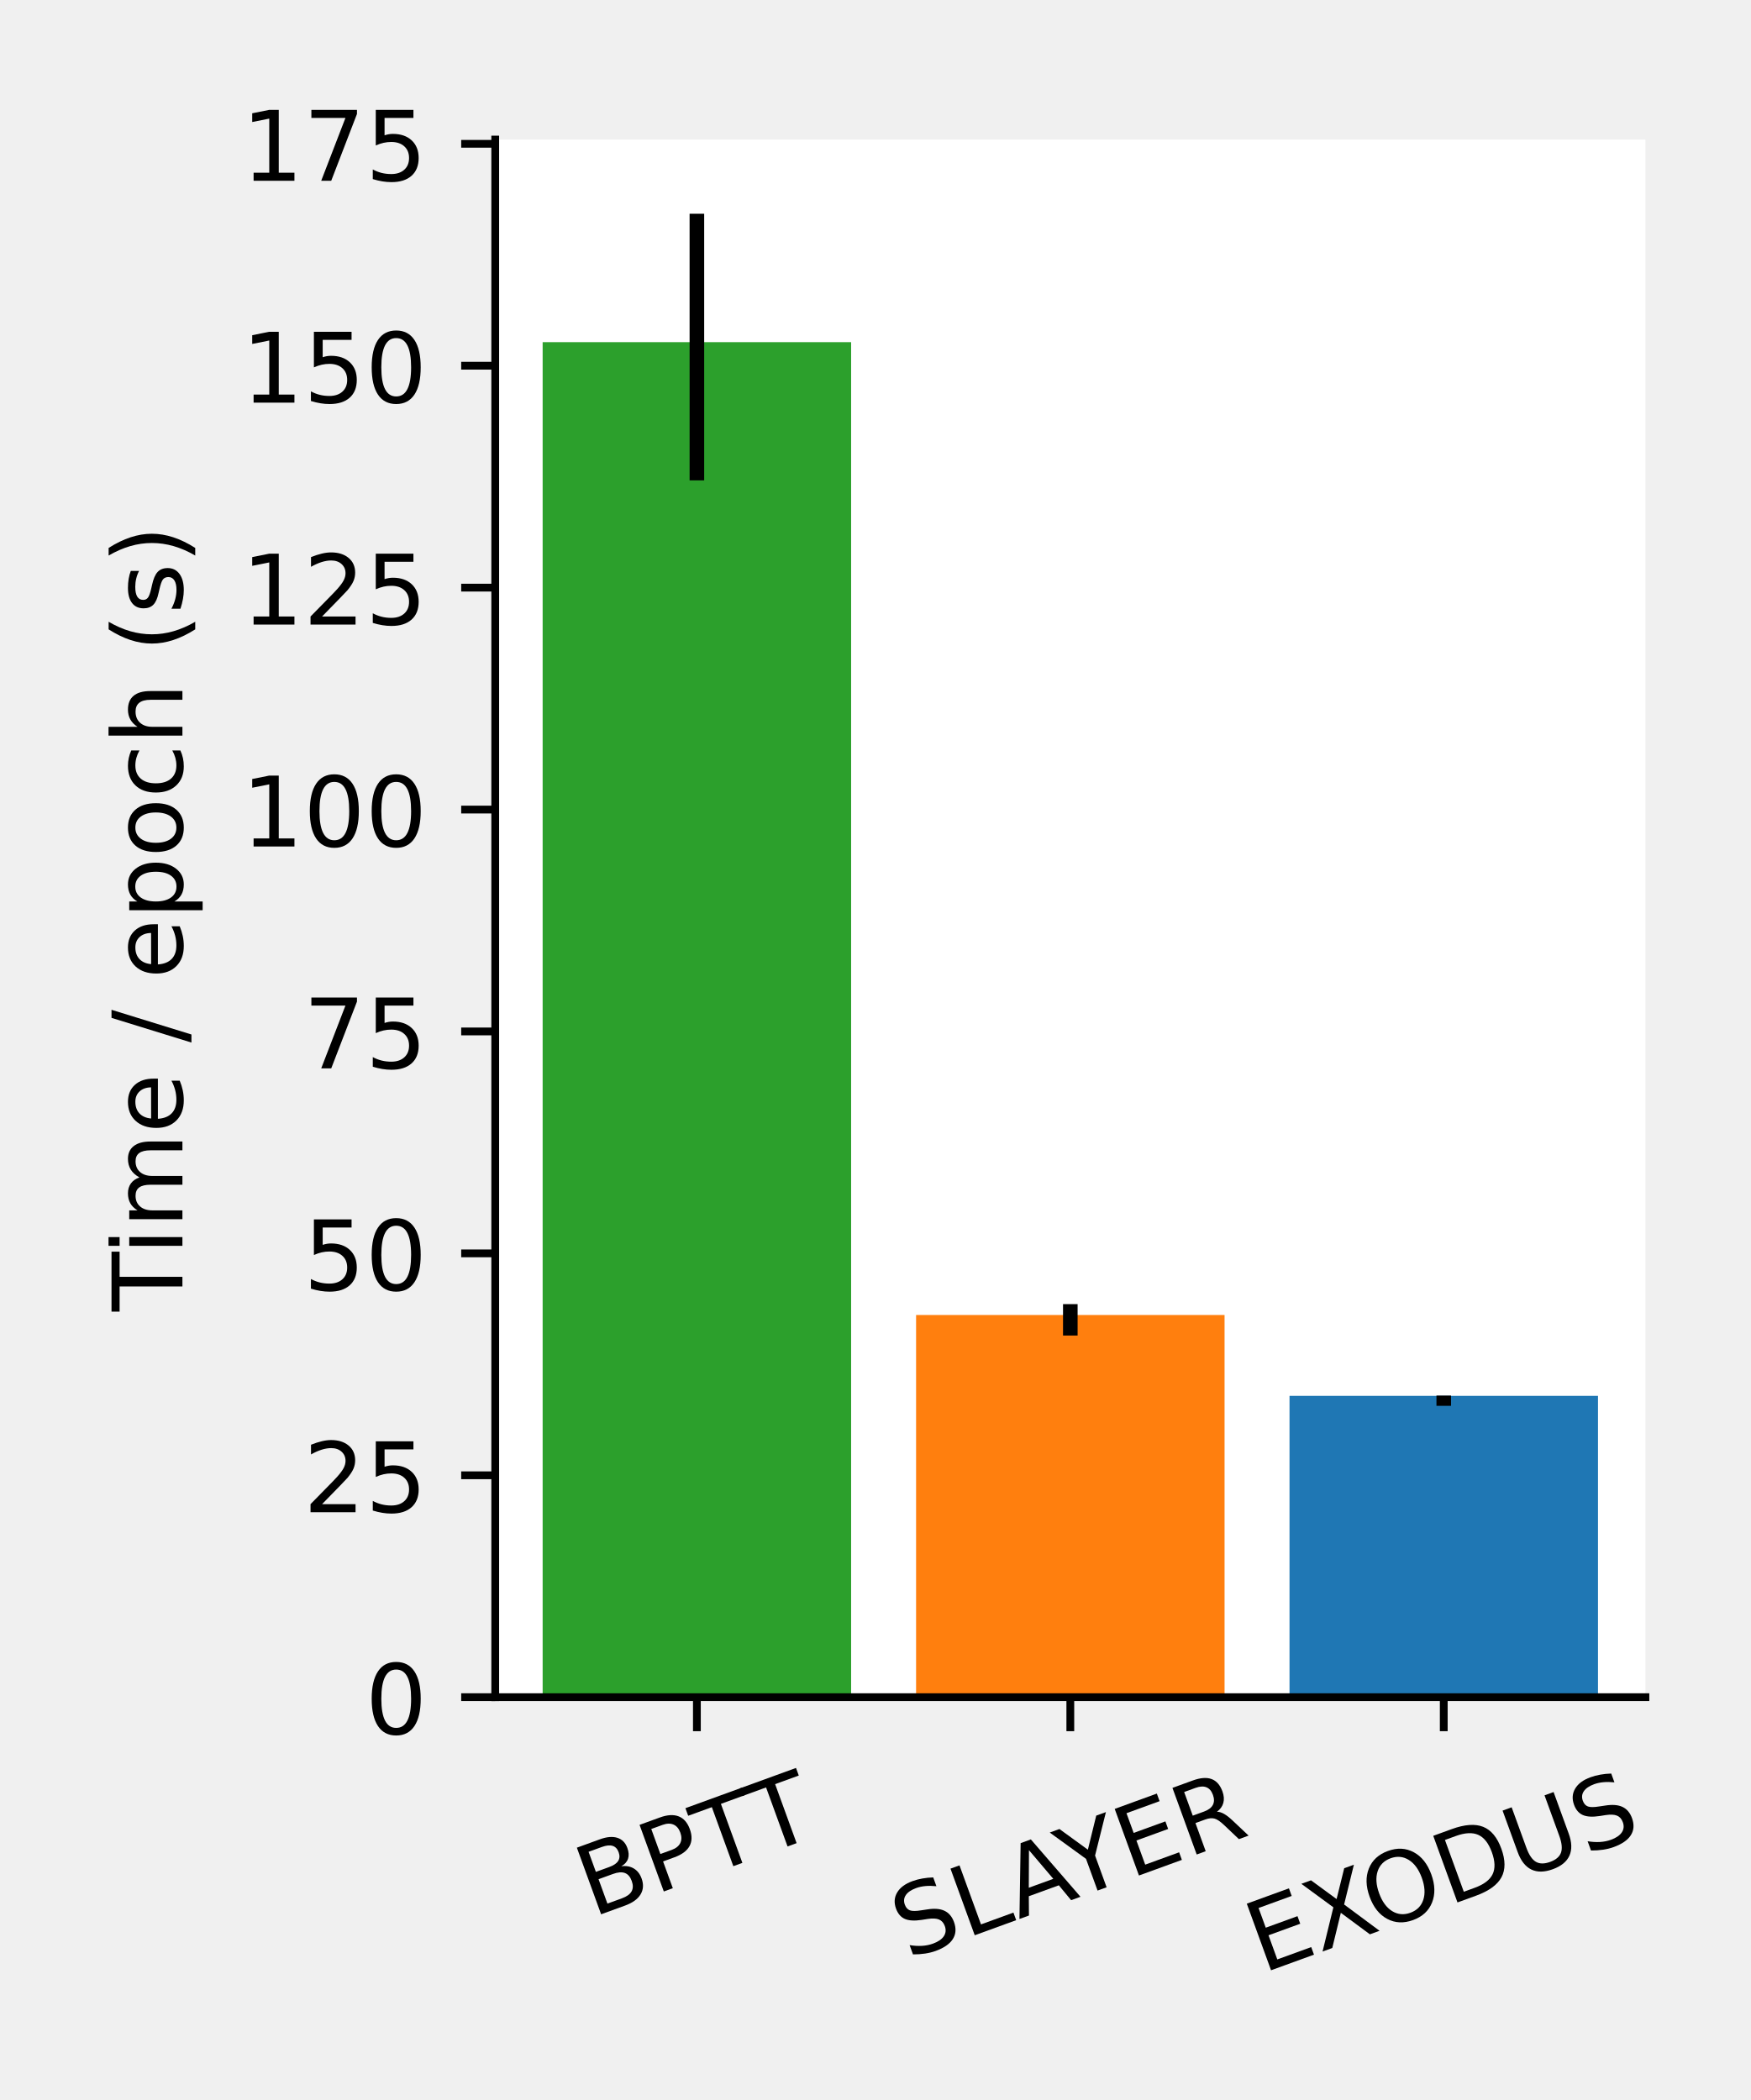
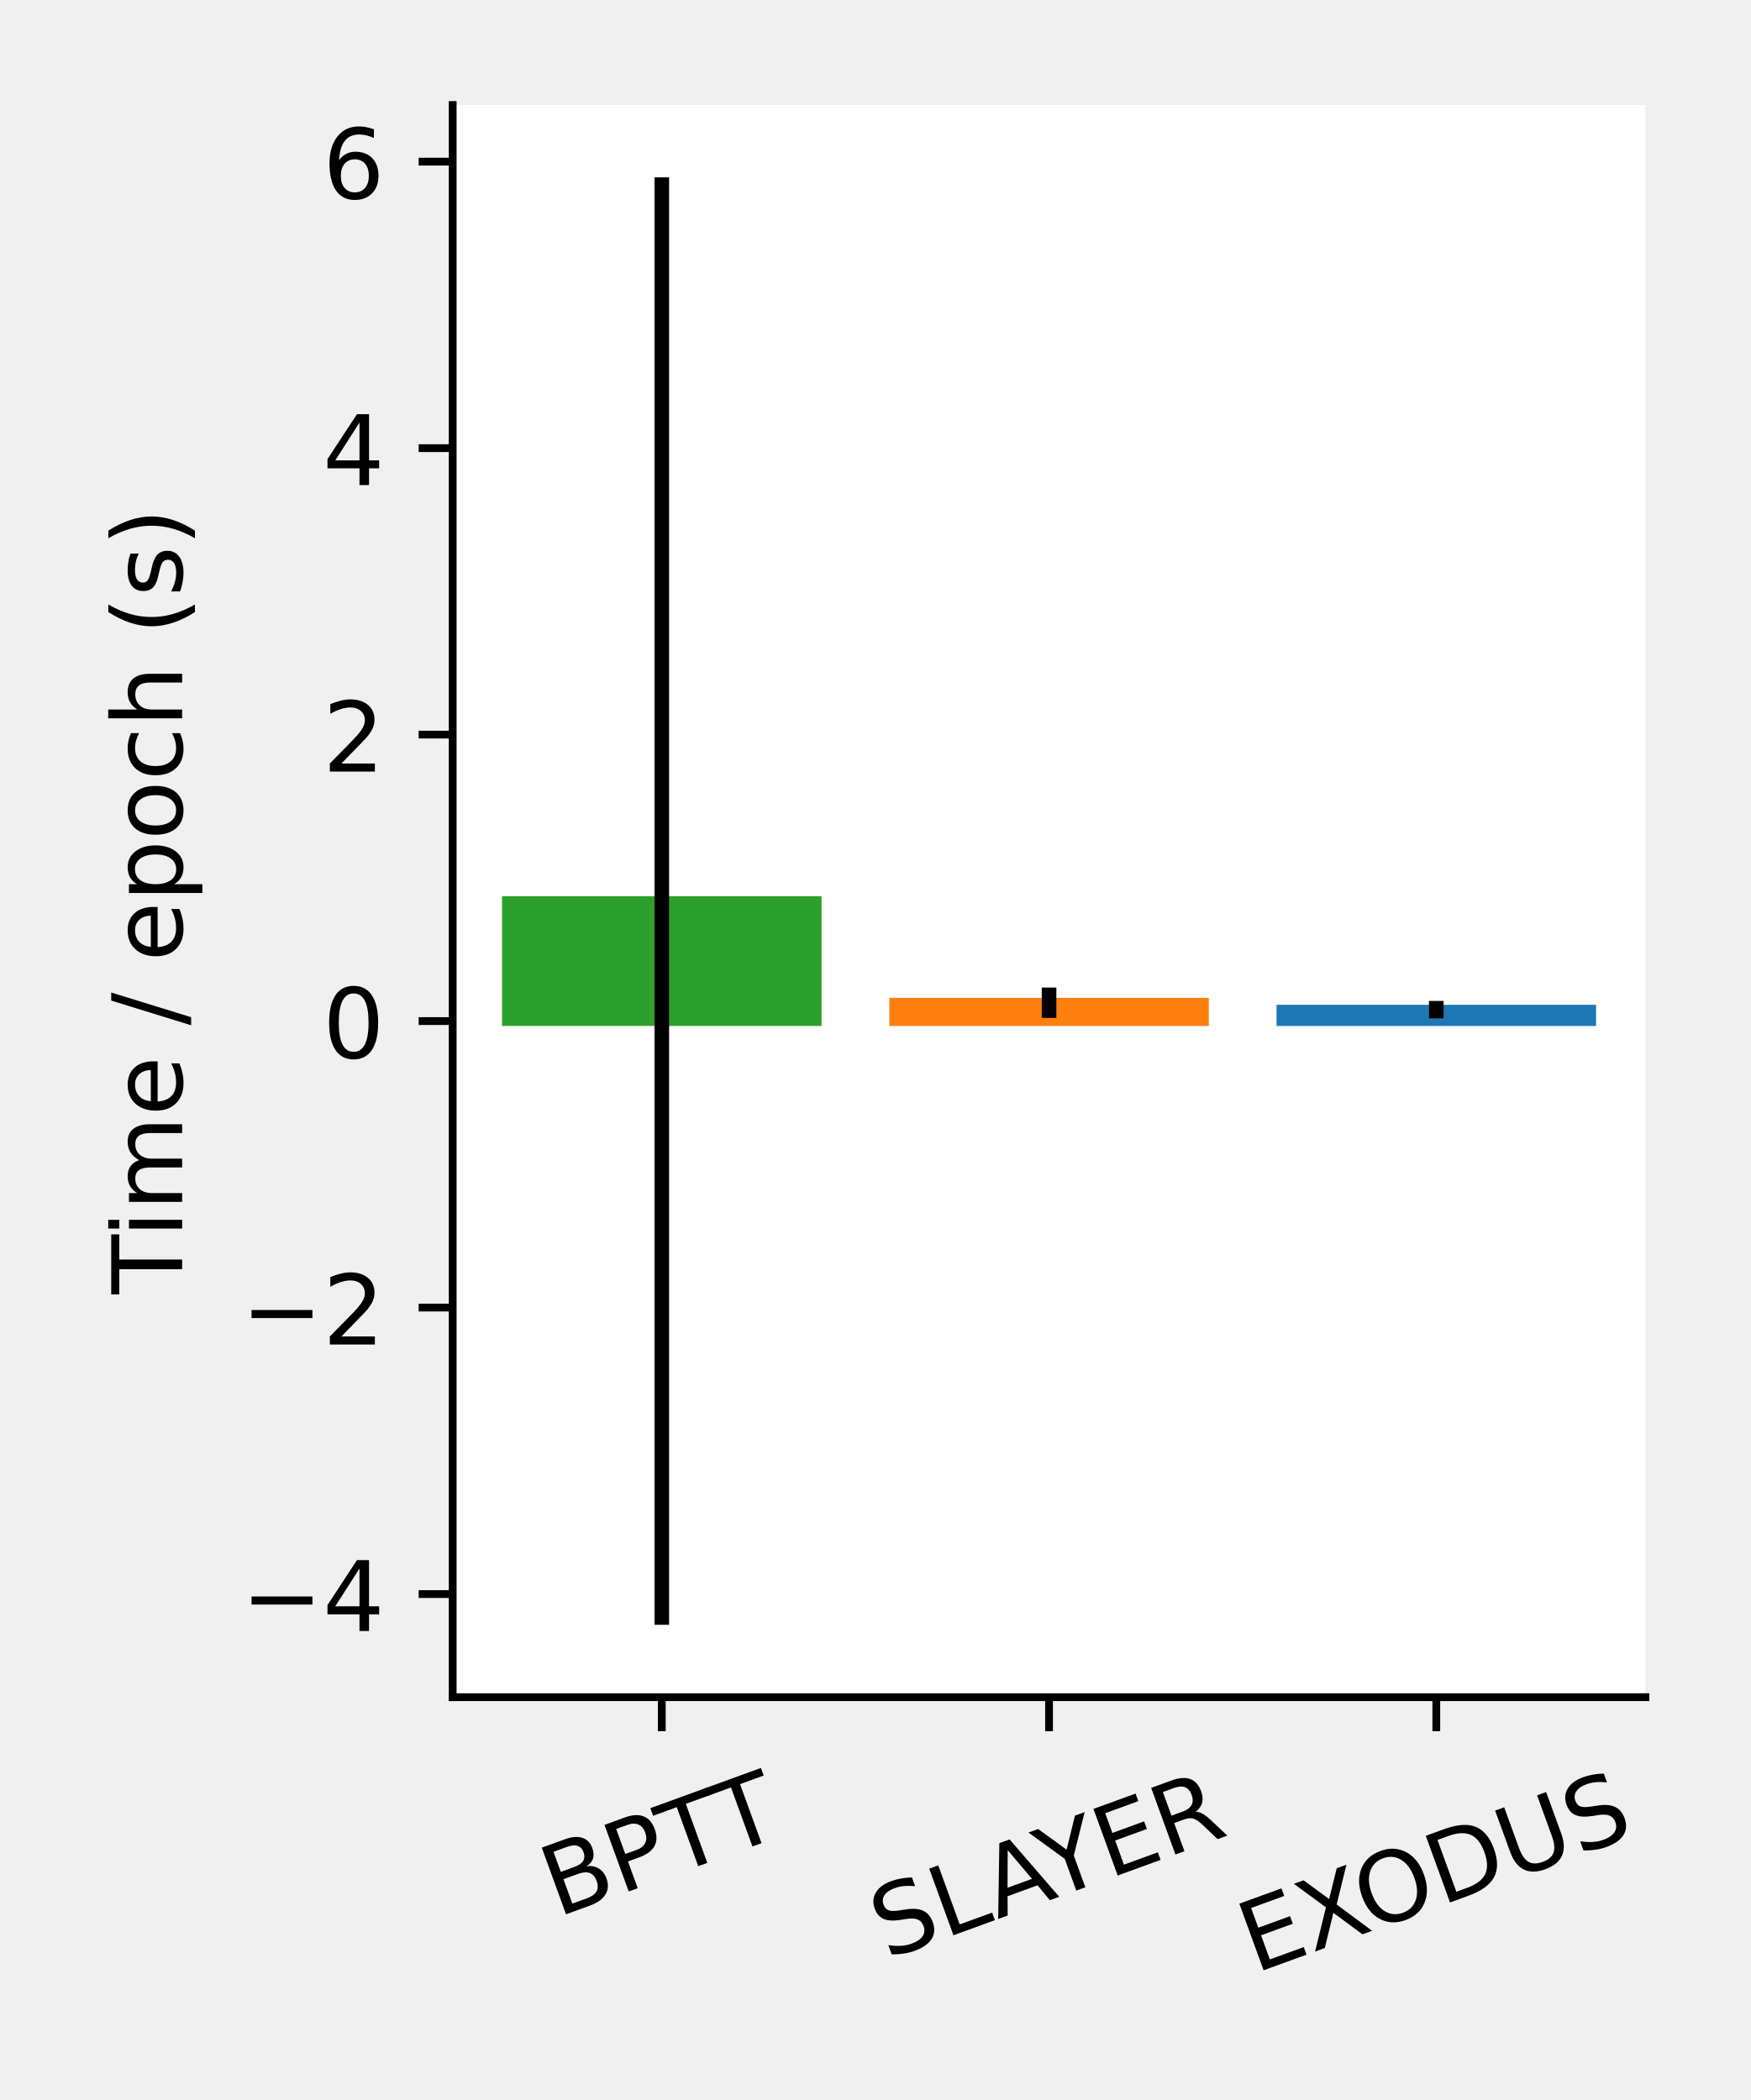
<svg xmlns="http://www.w3.org/2000/svg" xmlns:xlink="http://www.w3.org/1999/xlink" width="180pt" height="216pt" viewBox="0 0 180 216" version="1.1">
  <defs>
    <style type="text/css">*{stroke-linejoin: round; stroke-linecap: butt}</style>
  </defs>
  <g id="figure_1">
    <g id="patch_1">
      <path d="M 0 216  L 180 216  L 180 0  L 0 0  L 0 216  z " style="fill: none" />
    </g>
    <g id="axes_1">
      <g id="patch_2">
-         <path d="M 50.925 174.566  L 169.2 174.566  L 169.2 14.355  L 50.925 14.355  z " style="fill: #ffffff" />
+         <path d="M 46.55 174.566  L 169.2 174.566  L 169.2 10.8  L 46.55 10.8  z " style="fill: #ffffff" />
      </g>
      <g id="patch_3">
-         <path d="M 56.301 174.566  L 87.022 174.566  L 87.022 35.696  L 56.301 35.696  z " clip-path="url(#pe3a9d3d57c)" style="fill: #2ca02c; stroke: #2ca02c; stroke-linejoin: miter" />
+         <path d="M 52.125 105.027  L 83.982 105.027  L 83.982 92.683  L 52.125 92.683  z " clip-path="url(#p44c79775ec)" style="fill: #2ca02c; stroke: #2ca02c; stroke-linejoin: miter" />
      </g>
      <g id="patch_4">
-         <path d="M 94.702 174.566  L 125.423 174.566  L 125.423 135.754  L 94.702 135.754  z " clip-path="url(#pe3a9d3d57c)" style="fill: #ff7f0e; stroke: #ff7f0e; stroke-linejoin: miter" />
+         <path d="M 91.946 105.027  L 123.804 105.027  L 123.804 103.138  L 91.946 103.138  z " clip-path="url(#p44c79775ec)" style="fill: #ff7f0e; stroke: #ff7f0e; stroke-linejoin: miter" />
      </g>
      <g id="patch_5">
-         <path d="M 133.103 174.566  L 163.824 174.566  L 163.824 144.071  L 133.103 144.071  z " clip-path="url(#pe3a9d3d57c)" style="fill: #1f77b4; stroke: #1f77b4; stroke-linejoin: miter" />
+         <path d="M 131.768 105.027  L 163.625 105.027  L 163.625 103.849  L 131.768 103.849  z " clip-path="url(#p44c79775ec)" style="fill: #1f77b4; stroke: #1f77b4; stroke-linejoin: miter" />
      </g>
      <g id="matplotlib.axis_1">
        <g id="xtick_1">
          <g id="line2d_1">
            <defs>
-               <path id="m05dd4ad353" d="M 0 0  L 0 3.5  " style="stroke: #000000; stroke-width: 0.8" />
+               <path id="me7175f1962" d="M 0 0  L 0 3.5  " style="stroke: #000000; stroke-width: 0.8" />
            </defs>
            <g>
-               <use xlink:href="#m05dd4ad353" x="71.662" y="174.566" style="stroke: #000000; stroke-width: 0.8" />
+               <use xlink:href="#me7175f1962" x="68.054" y="174.566" style="stroke: #000000; stroke-width: 0.8" />
            </g>
          </g>
          <g id="text_1">
-             <g transform="translate(60.89143 197.2337)rotate(-20)scale(0.1 -0.1)">
+             <g transform="translate(57.28348 197.2337)rotate(-20)scale(0.1 -0.1)">
              <defs>
                <path id="DejaVuSans-42" d="M 1259 2228  L 1259 519  L 2272 519  Q 2781 519 3026 730  Q 3272 941 3272 1375  Q 3272 1813 3026 2020  Q 2781 2228 2272 2228  L 1259 2228  z M 1259 4147  L 1259 2741  L 2194 2741  Q 2656 2741 2882 2914  Q 3109 3088 3109 3444  Q 3109 3797 2882 3972  Q 2656 4147 2194 4147  L 1259 4147  z M 628 4666  L 2241 4666  Q 2963 4666 3353 4366  Q 3744 4066 3744 3513  Q 3744 3084 3544 2831  Q 3344 2578 2956 2516  Q 3422 2416 3680 2098  Q 3938 1781 3938 1306  Q 3938 681 3513 340  Q 3088 0 2303 0  L 628 0  L 628 4666  z " transform="scale(0.015625)" />
                <path id="DejaVuSans-50" d="M 1259 4147  L 1259 2394  L 2053 2394  Q 2494 2394 2734 2622  Q 2975 2850 2975 3272  Q 2975 3691 2734 3919  Q 2494 4147 2053 4147  L 1259 4147  z M 628 4666  L 2053 4666  Q 2838 4666 3239 4311  Q 3641 3956 3641 3272  Q 3641 2581 3239 2228  Q 2838 1875 2053 1875  L 1259 1875  L 1259 0  L 628 0  L 628 4666  z " transform="scale(0.015625)" />
                <path id="DejaVuSans-54" d="M -19 4666  L 3928 4666  L 3928 4134  L 2272 4134  L 2272 0  L 1638 0  L 1638 4134  L -19 4134  L -19 4666  z " transform="scale(0.015625)" />
              </defs>
              <use xlink:href="#DejaVuSans-42" />
              <use xlink:href="#DejaVuSans-50" x="68.604" />
              <use xlink:href="#DejaVuSans-54" x="128.906" />
              <use xlink:href="#DejaVuSans-54" x="188.24" />
            </g>
          </g>
        </g>
        <g id="xtick_2">
          <g id="line2d_2">
            <g>
-               <use xlink:href="#m05dd4ad353" x="110.062" y="174.566" style="stroke: #000000; stroke-width: 0.8" />
+               <use xlink:href="#me7175f1962" x="107.875" y="174.566" style="stroke: #000000; stroke-width: 0.8" />
            </g>
          </g>
          <g id="text_2">
-             <g transform="translate(93.34665 201.5618)rotate(-20)scale(0.1 -0.1)">
+             <g transform="translate(91.15915 201.5618)rotate(-20)scale(0.1 -0.1)">
              <defs>
                <path id="DejaVuSans-53" d="M 3425 4513  L 3425 3897  Q 3066 4069 2747 4153  Q 2428 4238 2131 4238  Q 1616 4238 1336 4038  Q 1056 3838 1056 3469  Q 1056 3159 1242 3001  Q 1428 2844 1947 2747  L 2328 2669  Q 3034 2534 3370 2195  Q 3706 1856 3706 1288  Q 3706 609 3251 259  Q 2797 -91 1919 -91  Q 1588 -91 1214 -16  Q 841 59 441 206  L 441 856  Q 825 641 1194 531  Q 1563 422 1919 422  Q 2459 422 2753 634  Q 3047 847 3047 1241  Q 3047 1584 2836 1778  Q 2625 1972 2144 2069  L 1759 2144  Q 1053 2284 737 2584  Q 422 2884 422 3419  Q 422 4038 858 4394  Q 1294 4750 2059 4750  Q 2388 4750 2728 4690  Q 3069 4631 3425 4513  z " transform="scale(0.015625)" />
                <path id="DejaVuSans-4c" d="M 628 4666  L 1259 4666  L 1259 531  L 3531 531  L 3531 0  L 628 0  L 628 4666  z " transform="scale(0.015625)" />
                <path id="DejaVuSans-41" d="M 2188 4044  L 1331 1722  L 3047 1722  L 2188 4044  z M 1831 4666  L 2547 4666  L 4325 0  L 3669 0  L 3244 1197  L 1141 1197  L 716 0  L 50 0  L 1831 4666  z " transform="scale(0.015625)" />
                <path id="DejaVuSans-59" d="M -13 4666  L 666 4666  L 1959 2747  L 3244 4666  L 3922 4666  L 2272 2222  L 2272 0  L 1638 0  L 1638 2222  L -13 4666  z " transform="scale(0.015625)" />
                <path id="DejaVuSans-45" d="M 628 4666  L 3578 4666  L 3578 4134  L 1259 4134  L 1259 2753  L 3481 2753  L 3481 2222  L 1259 2222  L 1259 531  L 3634 531  L 3634 0  L 628 0  L 628 4666  z " transform="scale(0.015625)" />
                <path id="DejaVuSans-52" d="M 2841 2188  Q 3044 2119 3236 1894  Q 3428 1669 3622 1275  L 4263 0  L 3584 0  L 2988 1197  Q 2756 1666 2539 1819  Q 2322 1972 1947 1972  L 1259 1972  L 1259 0  L 628 0  L 628 4666  L 2053 4666  Q 2853 4666 3247 4331  Q 3641 3997 3641 3322  Q 3641 2881 3436 2590  Q 3231 2300 2841 2188  z M 1259 4147  L 1259 2491  L 2053 2491  Q 2509 2491 2742 2702  Q 2975 2913 2975 3322  Q 2975 3731 2742 3939  Q 2509 4147 2053 4147  L 1259 4147  z " transform="scale(0.015625)" />
              </defs>
              <use xlink:href="#DejaVuSans-53" />
              <use xlink:href="#DejaVuSans-4c" x="63.477" />
              <use xlink:href="#DejaVuSans-41" x="121.439" />
              <use xlink:href="#DejaVuSans-59" x="182.098" />
              <use xlink:href="#DejaVuSans-45" x="243.182" />
              <use xlink:href="#DejaVuSans-52" x="306.365" />
            </g>
          </g>
        </g>
        <g id="xtick_3">
          <g id="line2d_3">
            <g>
-               <use xlink:href="#m05dd4ad353" x="148.463" y="174.566" style="stroke: #000000; stroke-width: 0.8" />
+               <use xlink:href="#me7175f1962" x="147.696" y="174.566" style="stroke: #000000; stroke-width: 0.8" />
            </g>
          </g>
          <g id="text_3">
-             <g transform="translate(129.7816 202.993)rotate(-20)scale(0.1 -0.1)">
+             <g transform="translate(129.0146 202.993)rotate(-20)scale(0.1 -0.1)">
              <defs>
                <path id="DejaVuSans-58" d="M 403 4666  L 1081 4666  L 2241 2931  L 3406 4666  L 4084 4666  L 2584 2425  L 4184 0  L 3506 0  L 2194 1984  L 872 0  L 191 0  L 1856 2491  L 403 4666  z " transform="scale(0.015625)" />
                <path id="DejaVuSans-4f" d="M 2522 4238  Q 1834 4238 1429 3725  Q 1025 3213 1025 2328  Q 1025 1447 1429 934  Q 1834 422 2522 422  Q 3209 422 3611 934  Q 4013 1447 4013 2328  Q 4013 3213 3611 3725  Q 3209 4238 2522 4238  z M 2522 4750  Q 3503 4750 4090 4092  Q 4678 3434 4678 2328  Q 4678 1225 4090 567  Q 3503 -91 2522 -91  Q 1538 -91 948 565  Q 359 1222 359 2328  Q 359 3434 948 4092  Q 1538 4750 2522 4750  z " transform="scale(0.015625)" />
                <path id="DejaVuSans-44" d="M 1259 4147  L 1259 519  L 2022 519  Q 2988 519 3436 956  Q 3884 1394 3884 2338  Q 3884 3275 3436 3711  Q 2988 4147 2022 4147  L 1259 4147  z M 628 4666  L 1925 4666  Q 3281 4666 3915 4102  Q 4550 3538 4550 2338  Q 4550 1131 3912 565  Q 3275 0 1925 0  L 628 0  L 628 4666  z " transform="scale(0.015625)" />
                <path id="DejaVuSans-55" d="M 556 4666  L 1191 4666  L 1191 1831  Q 1191 1081 1462 751  Q 1734 422 2344 422  Q 2950 422 3222 751  Q 3494 1081 3494 1831  L 3494 4666  L 4128 4666  L 4128 1753  Q 4128 841 3676 375  Q 3225 -91 2344 -91  Q 1459 -91 1007 375  Q 556 841 556 1753  L 556 4666  z " transform="scale(0.015625)" />
              </defs>
              <use xlink:href="#DejaVuSans-45" />
              <use xlink:href="#DejaVuSans-58" x="63.184" />
              <use xlink:href="#DejaVuSans-4f" x="125.314" />
              <use xlink:href="#DejaVuSans-44" x="204.025" />
              <use xlink:href="#DejaVuSans-55" x="281.027" />
              <use xlink:href="#DejaVuSans-53" x="354.221" />
            </g>
          </g>
        </g>
      </g>
      <g id="matplotlib.axis_2">
        <g id="ytick_1">
          <g id="line2d_4">
            <defs>
-               <path id="mc3717f37f5" d="M 0 0  L -3.5 0  " style="stroke: #000000; stroke-width: 0.8" />
+               <path id="m2c900ae39b" d="M 0 0  L -3.5 0  " style="stroke: #000000; stroke-width: 0.8" />
            </defs>
            <g>
-               <use xlink:href="#mc3717f37f5" x="50.925" y="174.566" style="stroke: #000000; stroke-width: 0.8" />
+               <use xlink:href="#m2c900ae39b" x="46.55" y="163.961" style="stroke: #000000; stroke-width: 0.8" />
            </g>
          </g>
          <g id="text_4">
-             <g transform="translate(37.5625 178.3657)scale(0.1 -0.1)">
-               <defs>
-                 <path id="DejaVuSans-30" d="M 2034 4250  Q 1547 4250 1301 3770  Q 1056 3291 1056 2328  Q 1056 1369 1301 889  Q 1547 409 2034 409  Q 2525 409 2770 889  Q 3016 1369 3016 2328  Q 3016 3291 2770 3770  Q 2525 4250 2034 4250  z M 2034 4750  Q 2819 4750 3233 4129  Q 3647 3509 3647 2328  Q 3647 1150 3233 529  Q 2819 -91 2034 -91  Q 1250 -91 836 529  Q 422 1150 422 2328  Q 422 3509 836 4129  Q 1250 4750 2034 4750  z " transform="scale(0.015625)" />
-               </defs>
-               <use xlink:href="#DejaVuSans-30" />
+             <g transform="translate(24.80781 167.7604)scale(0.1 -0.1)">
+               <defs>
+                 <path id="DejaVuSans-2212" d="M 678 2272  L 4684 2272  L 4684 1741  L 678 1741  L 678 2272  z " transform="scale(0.015625)" />
+                 <path id="DejaVuSans-34" d="M 2419 4116  L 825 1625  L 2419 1625  L 2419 4116  z M 2253 4666  L 3047 4666  L 3047 1625  L 3713 1625  L 3713 1100  L 3047 1100  L 3047 0  L 2419 0  L 2419 1100  L 313 1100  L 313 1709  L 2253 4666  z " transform="scale(0.015625)" />
+               </defs>
+               <use xlink:href="#DejaVuSans-2212" />
+               <use xlink:href="#DejaVuSans-34" x="83.789" />
            </g>
          </g>
        </g>
        <g id="ytick_2">
          <g id="line2d_5">
            <g>
-               <use xlink:href="#mc3717f37f5" x="50.925" y="151.742" style="stroke: #000000; stroke-width: 0.8" />
+               <use xlink:href="#m2c900ae39b" x="46.55" y="134.494" style="stroke: #000000; stroke-width: 0.8" />
            </g>
          </g>
          <g id="text_5">
-             <g transform="translate(31.2 155.5408)scale(0.1 -0.1)">
+             <g transform="translate(24.80781 138.2934)scale(0.1 -0.1)">
              <defs>
                <path id="DejaVuSans-32" d="M 1228 531  L 3431 531  L 3431 0  L 469 0  L 469 531  Q 828 903 1448 1529  Q 2069 2156 2228 2338  Q 2531 2678 2651 2914  Q 2772 3150 2772 3378  Q 2772 3750 2511 3984  Q 2250 4219 1831 4219  Q 1534 4219 1204 4116  Q 875 4013 500 3803  L 500 4441  Q 881 4594 1212 4672  Q 1544 4750 1819 4750  Q 2544 4750 2975 4387  Q 3406 4025 3406 3419  Q 3406 3131 3298 2873  Q 3191 2616 2906 2266  Q 2828 2175 2409 1742  Q 1991 1309 1228 531  z " transform="scale(0.015625)" />
-                 <path id="DejaVuSans-35" d="M 691 4666  L 3169 4666  L 3169 4134  L 1269 4134  L 1269 2991  Q 1406 3038 1543 3061  Q 1681 3084 1819 3084  Q 2600 3084 3056 2656  Q 3513 2228 3513 1497  Q 3513 744 3044 326  Q 2575 -91 1722 -91  Q 1428 -91 1123 -41  Q 819 9 494 109  L 494 744  Q 775 591 1075 516  Q 1375 441 1709 441  Q 2250 441 2565 725  Q 2881 1009 2881 1497  Q 2881 1984 2565 2268  Q 2250 2553 1709 2553  Q 1456 2553 1204 2497  Q 953 2441 691 2322  L 691 4666  z " transform="scale(0.015625)" />
-               </defs>
-               <use xlink:href="#DejaVuSans-32" />
-               <use xlink:href="#DejaVuSans-35" x="63.623" />
+               </defs>
+               <use xlink:href="#DejaVuSans-2212" />
+               <use xlink:href="#DejaVuSans-32" x="83.789" />
            </g>
          </g>
        </g>
        <g id="ytick_3">
          <g id="line2d_6">
            <g>
-               <use xlink:href="#mc3717f37f5" x="50.925" y="128.917" style="stroke: #000000; stroke-width: 0.8" />
+               <use xlink:href="#m2c900ae39b" x="46.55" y="105.027" style="stroke: #000000; stroke-width: 0.8" />
            </g>
          </g>
          <g id="text_6">
-             <g transform="translate(31.2 132.7159)scale(0.1 -0.1)">
-               <use xlink:href="#DejaVuSans-35" />
-               <use xlink:href="#DejaVuSans-30" x="63.623" />
+             <g transform="translate(33.1875 108.8264)scale(0.1 -0.1)">
+               <defs>
+                 <path id="DejaVuSans-30" d="M 2034 4250  Q 1547 4250 1301 3770  Q 1056 3291 1056 2328  Q 1056 1369 1301 889  Q 1547 409 2034 409  Q 2525 409 2770 889  Q 3016 1369 3016 2328  Q 3016 3291 2770 3770  Q 2525 4250 2034 4250  z M 2034 4750  Q 2819 4750 3233 4129  Q 3647 3509 3647 2328  Q 3647 1150 3233 529  Q 2819 -91 2034 -91  Q 1250 -91 836 529  Q 422 1150 422 2328  Q 422 3509 836 4129  Q 1250 4750 2034 4750  z " transform="scale(0.015625)" />
+               </defs>
+               <use xlink:href="#DejaVuSans-30" />
            </g>
          </g>
        </g>
        <g id="ytick_4">
          <g id="line2d_7">
            <g>
-               <use xlink:href="#mc3717f37f5" x="50.925" y="106.092" style="stroke: #000000; stroke-width: 0.8" />
+               <use xlink:href="#m2c900ae39b" x="46.55" y="75.56" style="stroke: #000000; stroke-width: 0.8" />
            </g>
          </g>
          <g id="text_7">
-             <g transform="translate(31.2 109.891)scale(0.1 -0.1)">
-               <defs>
-                 <path id="DejaVuSans-37" d="M 525 4666  L 3525 4666  L 3525 4397  L 1831 0  L 1172 0  L 2766 4134  L 525 4134  L 525 4666  z " transform="scale(0.015625)" />
-               </defs>
-               <use xlink:href="#DejaVuSans-37" />
-               <use xlink:href="#DejaVuSans-35" x="63.623" />
+             <g transform="translate(33.1875 79.3594)scale(0.1 -0.1)">
+               <use xlink:href="#DejaVuSans-32" />
            </g>
          </g>
        </g>
        <g id="ytick_5">
          <g id="line2d_8">
            <g>
-               <use xlink:href="#mc3717f37f5" x="50.925" y="83.267" style="stroke: #000000; stroke-width: 0.8" />
+               <use xlink:href="#m2c900ae39b" x="46.55" y="46.093" style="stroke: #000000; stroke-width: 0.8" />
            </g>
          </g>
          <g id="text_8">
-             <g transform="translate(24.8375 87.0661)scale(0.1 -0.1)">
-               <defs>
-                 <path id="DejaVuSans-31" d="M 794 531  L 1825 531  L 1825 4091  L 703 3866  L 703 4441  L 1819 4666  L 2450 4666  L 2450 531  L 3481 531  L 3481 0  L 794 0  L 794 531  z " transform="scale(0.015625)" />
-               </defs>
-               <use xlink:href="#DejaVuSans-31" />
-               <use xlink:href="#DejaVuSans-30" x="63.623" />
-               <use xlink:href="#DejaVuSans-30" x="127.246" />
+             <g transform="translate(33.1875 49.89239)scale(0.1 -0.1)">
+               <use xlink:href="#DejaVuSans-34" />
            </g>
          </g>
        </g>
        <g id="ytick_6">
          <g id="line2d_9">
            <g>
-               <use xlink:href="#mc3717f37f5" x="50.925" y="60.442" style="stroke: #000000; stroke-width: 0.8" />
+               <use xlink:href="#m2c900ae39b" x="46.55" y="16.626" style="stroke: #000000; stroke-width: 0.8" />
            </g>
          </g>
          <g id="text_9">
-             <g transform="translate(24.8375 64.2412)scale(0.1 -0.1)">
-               <use xlink:href="#DejaVuSans-31" />
-               <use xlink:href="#DejaVuSans-32" x="63.623" />
-               <use xlink:href="#DejaVuSans-35" x="127.246" />
-             </g>
-           </g>
-         </g>
-         <g id="ytick_7">
-           <g id="line2d_10">
-             <g>
-               <use xlink:href="#mc3717f37f5" x="50.925" y="37.617" style="stroke: #000000; stroke-width: 0.8" />
-             </g>
-           </g>
-           <g id="text_10">
-             <g transform="translate(24.8375 41.41629)scale(0.1 -0.1)">
-               <use xlink:href="#DejaVuSans-31" />
-               <use xlink:href="#DejaVuSans-35" x="63.623" />
-               <use xlink:href="#DejaVuSans-30" x="127.246" />
-             </g>
-           </g>
-         </g>
-         <g id="ytick_8">
-           <g id="line2d_11">
-             <g>
-               <use xlink:href="#mc3717f37f5" x="50.925" y="14.792" style="stroke: #000000; stroke-width: 0.8" />
-             </g>
-           </g>
-           <g id="text_11">
-             <g transform="translate(24.8375 18.59139)scale(0.1 -0.1)">
-               <use xlink:href="#DejaVuSans-31" />
-               <use xlink:href="#DejaVuSans-37" x="63.623" />
-               <use xlink:href="#DejaVuSans-35" x="127.246" />
-             </g>
-           </g>
-         </g>
-         <g id="text_12">
-           <g transform="translate(18.75781 134.8804)rotate(-90)scale(0.1 -0.1)">
+             <g transform="translate(33.1875 20.42538)scale(0.1 -0.1)">
+               <defs>
+                 <path id="DejaVuSans-36" d="M 2113 2584  Q 1688 2584 1439 2293  Q 1191 2003 1191 1497  Q 1191 994 1439 701  Q 1688 409 2113 409  Q 2538 409 2786 701  Q 3034 994 3034 1497  Q 3034 2003 2786 2293  Q 2538 2584 2113 2584  z M 3366 4563  L 3366 3988  Q 3128 4100 2886 4159  Q 2644 4219 2406 4219  Q 1781 4219 1451 3797  Q 1122 3375 1075 2522  Q 1259 2794 1537 2939  Q 1816 3084 2150 3084  Q 2853 3084 3261 2657  Q 3669 2231 3669 1497  Q 3669 778 3244 343  Q 2819 -91 2113 -91  Q 1303 -91 875 529  Q 447 1150 447 2328  Q 447 3434 972 4092  Q 1497 4750 2381 4750  Q 2619 4750 2861 4703  Q 3103 4656 3366 4563  z " transform="scale(0.015625)" />
+               </defs>
+               <use xlink:href="#DejaVuSans-36" />
+             </g>
+           </g>
+         </g>
+         <g id="text_10">
+           <g transform="translate(18.72812 133.1028)rotate(-90)scale(0.1 -0.1)">
            <defs>
              <path id="DejaVuSans-69" d="M 603 3500  L 1178 3500  L 1178 0  L 603 0  L 603 3500  z M 603 4863  L 1178 4863  L 1178 4134  L 603 4134  L 603 4863  z " transform="scale(0.015625)" />
              <path id="DejaVuSans-6d" d="M 3328 2828  Q 3544 3216 3844 3400  Q 4144 3584 4550 3584  Q 5097 3584 5394 3201  Q 5691 2819 5691 2113  L 5691 0  L 5113 0  L 5113 2094  Q 5113 2597 4934 2840  Q 4756 3084 4391 3084  Q 3944 3084 3684 2787  Q 3425 2491 3425 1978  L 3425 0  L 2847 0  L 2847 2094  Q 2847 2600 2669 2842  Q 2491 3084 2119 3084  Q 1678 3084 1418 2786  Q 1159 2488 1159 1978  L 1159 0  L 581 0  L 581 3500  L 1159 3500  L 1159 2956  Q 1356 3278 1631 3431  Q 1906 3584 2284 3584  Q 2666 3584 2933 3390  Q 3200 3197 3328 2828  z " transform="scale(0.015625)" />
              <path id="DejaVuSans-65" d="M 3597 1894  L 3597 1613  L 953 1613  Q 991 1019 1311 708  Q 1631 397 2203 397  Q 2534 397 2845 478  Q 3156 559 3463 722  L 3463 178  Q 3153 47 2828 -22  Q 2503 -91 2169 -91  Q 1331 -91 842 396  Q 353 884 353 1716  Q 353 2575 817 3079  Q 1281 3584 2069 3584  Q 2775 3584 3186 3129  Q 3597 2675 3597 1894  z M 3022 2063  Q 3016 2534 2758 2815  Q 2500 3097 2075 3097  Q 1594 3097 1305 2825  Q 1016 2553 972 2059  L 3022 2063  z " transform="scale(0.015625)" />
              <path id="DejaVuSans-20" transform="scale(0.015625)" />
              <path id="DejaVuSans-2f" d="M 1625 4666  L 2156 4666  L 531 -594  L 0 -594  L 1625 4666  z " transform="scale(0.015625)" />
              <path id="DejaVuSans-70" d="M 1159 525  L 1159 -1331  L 581 -1331  L 581 3500  L 1159 3500  L 1159 2969  Q 1341 3281 1617 3432  Q 1894 3584 2278 3584  Q 2916 3584 3314 3078  Q 3713 2572 3713 1747  Q 3713 922 3314 415  Q 2916 -91 2278 -91  Q 1894 -91 1617 61  Q 1341 213 1159 525  z M 3116 1747  Q 3116 2381 2855 2742  Q 2594 3103 2138 3103  Q 1681 3103 1420 2742  Q 1159 2381 1159 1747  Q 1159 1113 1420 752  Q 1681 391 2138 391  Q 2594 391 2855 752  Q 3116 1113 3116 1747  z " transform="scale(0.015625)" />
              <path id="DejaVuSans-6f" d="M 1959 3097  Q 1497 3097 1228 2736  Q 959 2375 959 1747  Q 959 1119 1226 758  Q 1494 397 1959 397  Q 2419 397 2687 759  Q 2956 1122 2956 1747  Q 2956 2369 2687 2733  Q 2419 3097 1959 3097  z M 1959 3584  Q 2709 3584 3137 3096  Q 3566 2609 3566 1747  Q 3566 888 3137 398  Q 2709 -91 1959 -91  Q 1206 -91 779 398  Q 353 888 353 1747  Q 353 2609 779 3096  Q 1206 3584 1959 3584  z " transform="scale(0.015625)" />
              <path id="DejaVuSans-63" d="M 3122 3366  L 3122 2828  Q 2878 2963 2633 3030  Q 2388 3097 2138 3097  Q 1578 3097 1268 2742  Q 959 2388 959 1747  Q 959 1106 1268 751  Q 1578 397 2138 397  Q 2388 397 2633 464  Q 2878 531 3122 666  L 3122 134  Q 2881 22 2623 -34  Q 2366 -91 2075 -91  Q 1284 -91 818 406  Q 353 903 353 1747  Q 353 2603 823 3093  Q 1294 3584 2113 3584  Q 2378 3584 2631 3529  Q 2884 3475 3122 3366  z " transform="scale(0.015625)" />
              <path id="DejaVuSans-68" d="M 3513 2113  L 3513 0  L 2938 0  L 2938 2094  Q 2938 2591 2744 2837  Q 2550 3084 2163 3084  Q 1697 3084 1428 2787  Q 1159 2491 1159 1978  L 1159 0  L 581 0  L 581 4863  L 1159 4863  L 1159 2956  Q 1366 3272 1645 3428  Q 1925 3584 2291 3584  Q 2894 3584 3203 3211  Q 3513 2838 3513 2113  z " transform="scale(0.015625)" />
              <path id="DejaVuSans-28" d="M 1984 4856  Q 1566 4138 1362 3434  Q 1159 2731 1159 2009  Q 1159 1288 1364 580  Q 1569 -128 1984 -844  L 1484 -844  Q 1016 -109 783 600  Q 550 1309 550 2009  Q 550 2706 781 3412  Q 1013 4119 1484 4856  L 1984 4856  z " transform="scale(0.015625)" />
              <path id="DejaVuSans-73" d="M 2834 3397  L 2834 2853  Q 2591 2978 2328 3040  Q 2066 3103 1784 3103  Q 1356 3103 1142 2972  Q 928 2841 928 2578  Q 928 2378 1081 2264  Q 1234 2150 1697 2047  L 1894 2003  Q 2506 1872 2764 1633  Q 3022 1394 3022 966  Q 3022 478 2636 193  Q 2250 -91 1575 -91  Q 1294 -91 989 -36  Q 684 19 347 128  L 347 722  Q 666 556 975 473  Q 1284 391 1588 391  Q 1994 391 2212 530  Q 2431 669 2431 922  Q 2431 1156 2273 1281  Q 2116 1406 1581 1522  L 1381 1569  Q 847 1681 609 1914  Q 372 2147 372 2553  Q 372 3047 722 3315  Q 1072 3584 1716 3584  Q 2034 3584 2315 3537  Q 2597 3491 2834 3397  z " transform="scale(0.015625)" />
              <path id="DejaVuSans-29" d="M 513 4856  L 1013 4856  Q 1481 4119 1714 3412  Q 1947 2706 1947 2009  Q 1947 1309 1714 600  Q 1481 -109 1013 -844  L 513 -844  Q 928 -128 1133 580  Q 1338 1288 1338 2009  Q 1338 2731 1133 3434  Q 928 4138 513 4856  z " transform="scale(0.015625)" />
            </defs>
            <use xlink:href="#DejaVuSans-54" />
            <use xlink:href="#DejaVuSans-69" x="57.959" />
            <use xlink:href="#DejaVuSans-6d" x="85.742" />
            <use xlink:href="#DejaVuSans-65" x="183.154" />
            <use xlink:href="#DejaVuSans-20" x="244.678" />
            <use xlink:href="#DejaVuSans-2f" x="276.465" />
            <use xlink:href="#DejaVuSans-20" x="310.156" />
            <use xlink:href="#DejaVuSans-65" x="341.943" />
            <use xlink:href="#DejaVuSans-70" x="403.467" />
            <use xlink:href="#DejaVuSans-6f" x="466.943" />
            <use xlink:href="#DejaVuSans-63" x="528.125" />
            <use xlink:href="#DejaVuSans-68" x="583.105" />
            <use xlink:href="#DejaVuSans-20" x="646.484" />
            <use xlink:href="#DejaVuSans-28" x="678.271" />
            <use xlink:href="#DejaVuSans-73" x="717.285" />
            <use xlink:href="#DejaVuSans-29" x="769.385" />
          </g>
        </g>
      </g>
      <g id="LineCollection_1">
-         <path d="M 71.662 49.407  L 71.662 21.984  " clip-path="url(#pe3a9d3d57c)" style="fill: none; stroke: #000000; stroke-width: 1.5" />
-         <path d="M 110.062 137.368  L 110.062 134.141  " clip-path="url(#pe3a9d3d57c)" style="fill: none; stroke: #000000; stroke-width: 1.5" />
-         <path d="M 148.463 144.599  L 148.463 143.543  " clip-path="url(#pe3a9d3d57c)" style="fill: none; stroke: #000000; stroke-width: 1.5" />
+         <path d="M 68.054 167.123  L 68.054 18.244  " clip-path="url(#p44c79775ec)" style="fill: none; stroke: #000000; stroke-width: 1.5" />
+         <path d="M 107.875 104.697  L 107.875 101.58  " clip-path="url(#p44c79775ec)" style="fill: none; stroke: #000000; stroke-width: 1.5" />
+         <path d="M 147.696 104.745  L 147.696 102.954  " clip-path="url(#p44c79775ec)" style="fill: none; stroke: #000000; stroke-width: 1.5" />
      </g>
      <g id="patch_6">
-         <path d="M 50.925 174.566  L 50.925 14.355  " style="fill: none; stroke: #000000; stroke-width: 0.8; stroke-linejoin: miter; stroke-linecap: square" />
+         <path d="M 46.55 174.566  L 46.55 10.8  " style="fill: none; stroke: #000000; stroke-width: 0.8; stroke-linejoin: miter; stroke-linecap: square" />
      </g>
      <g id="patch_7">
-         <path d="M 50.925 174.566  L 169.2 174.566  " style="fill: none; stroke: #000000; stroke-width: 0.8; stroke-linejoin: miter; stroke-linecap: square" />
+         <path d="M 46.55 174.566  L 169.2 174.566  " style="fill: none; stroke: #000000; stroke-width: 0.8; stroke-linejoin: miter; stroke-linecap: square" />
      </g>
    </g>
  </g>
  <defs>
-     <clipPath id="pe3a9d3d57c">
-       <rect x="50.925" y="14.355" width="118.275" height="160.211" />
+     <clipPath id="p44c79775ec">
+       <rect x="46.55" y="10.8" width="122.65" height="163.766" />
    </clipPath>
  </defs>
</svg>
